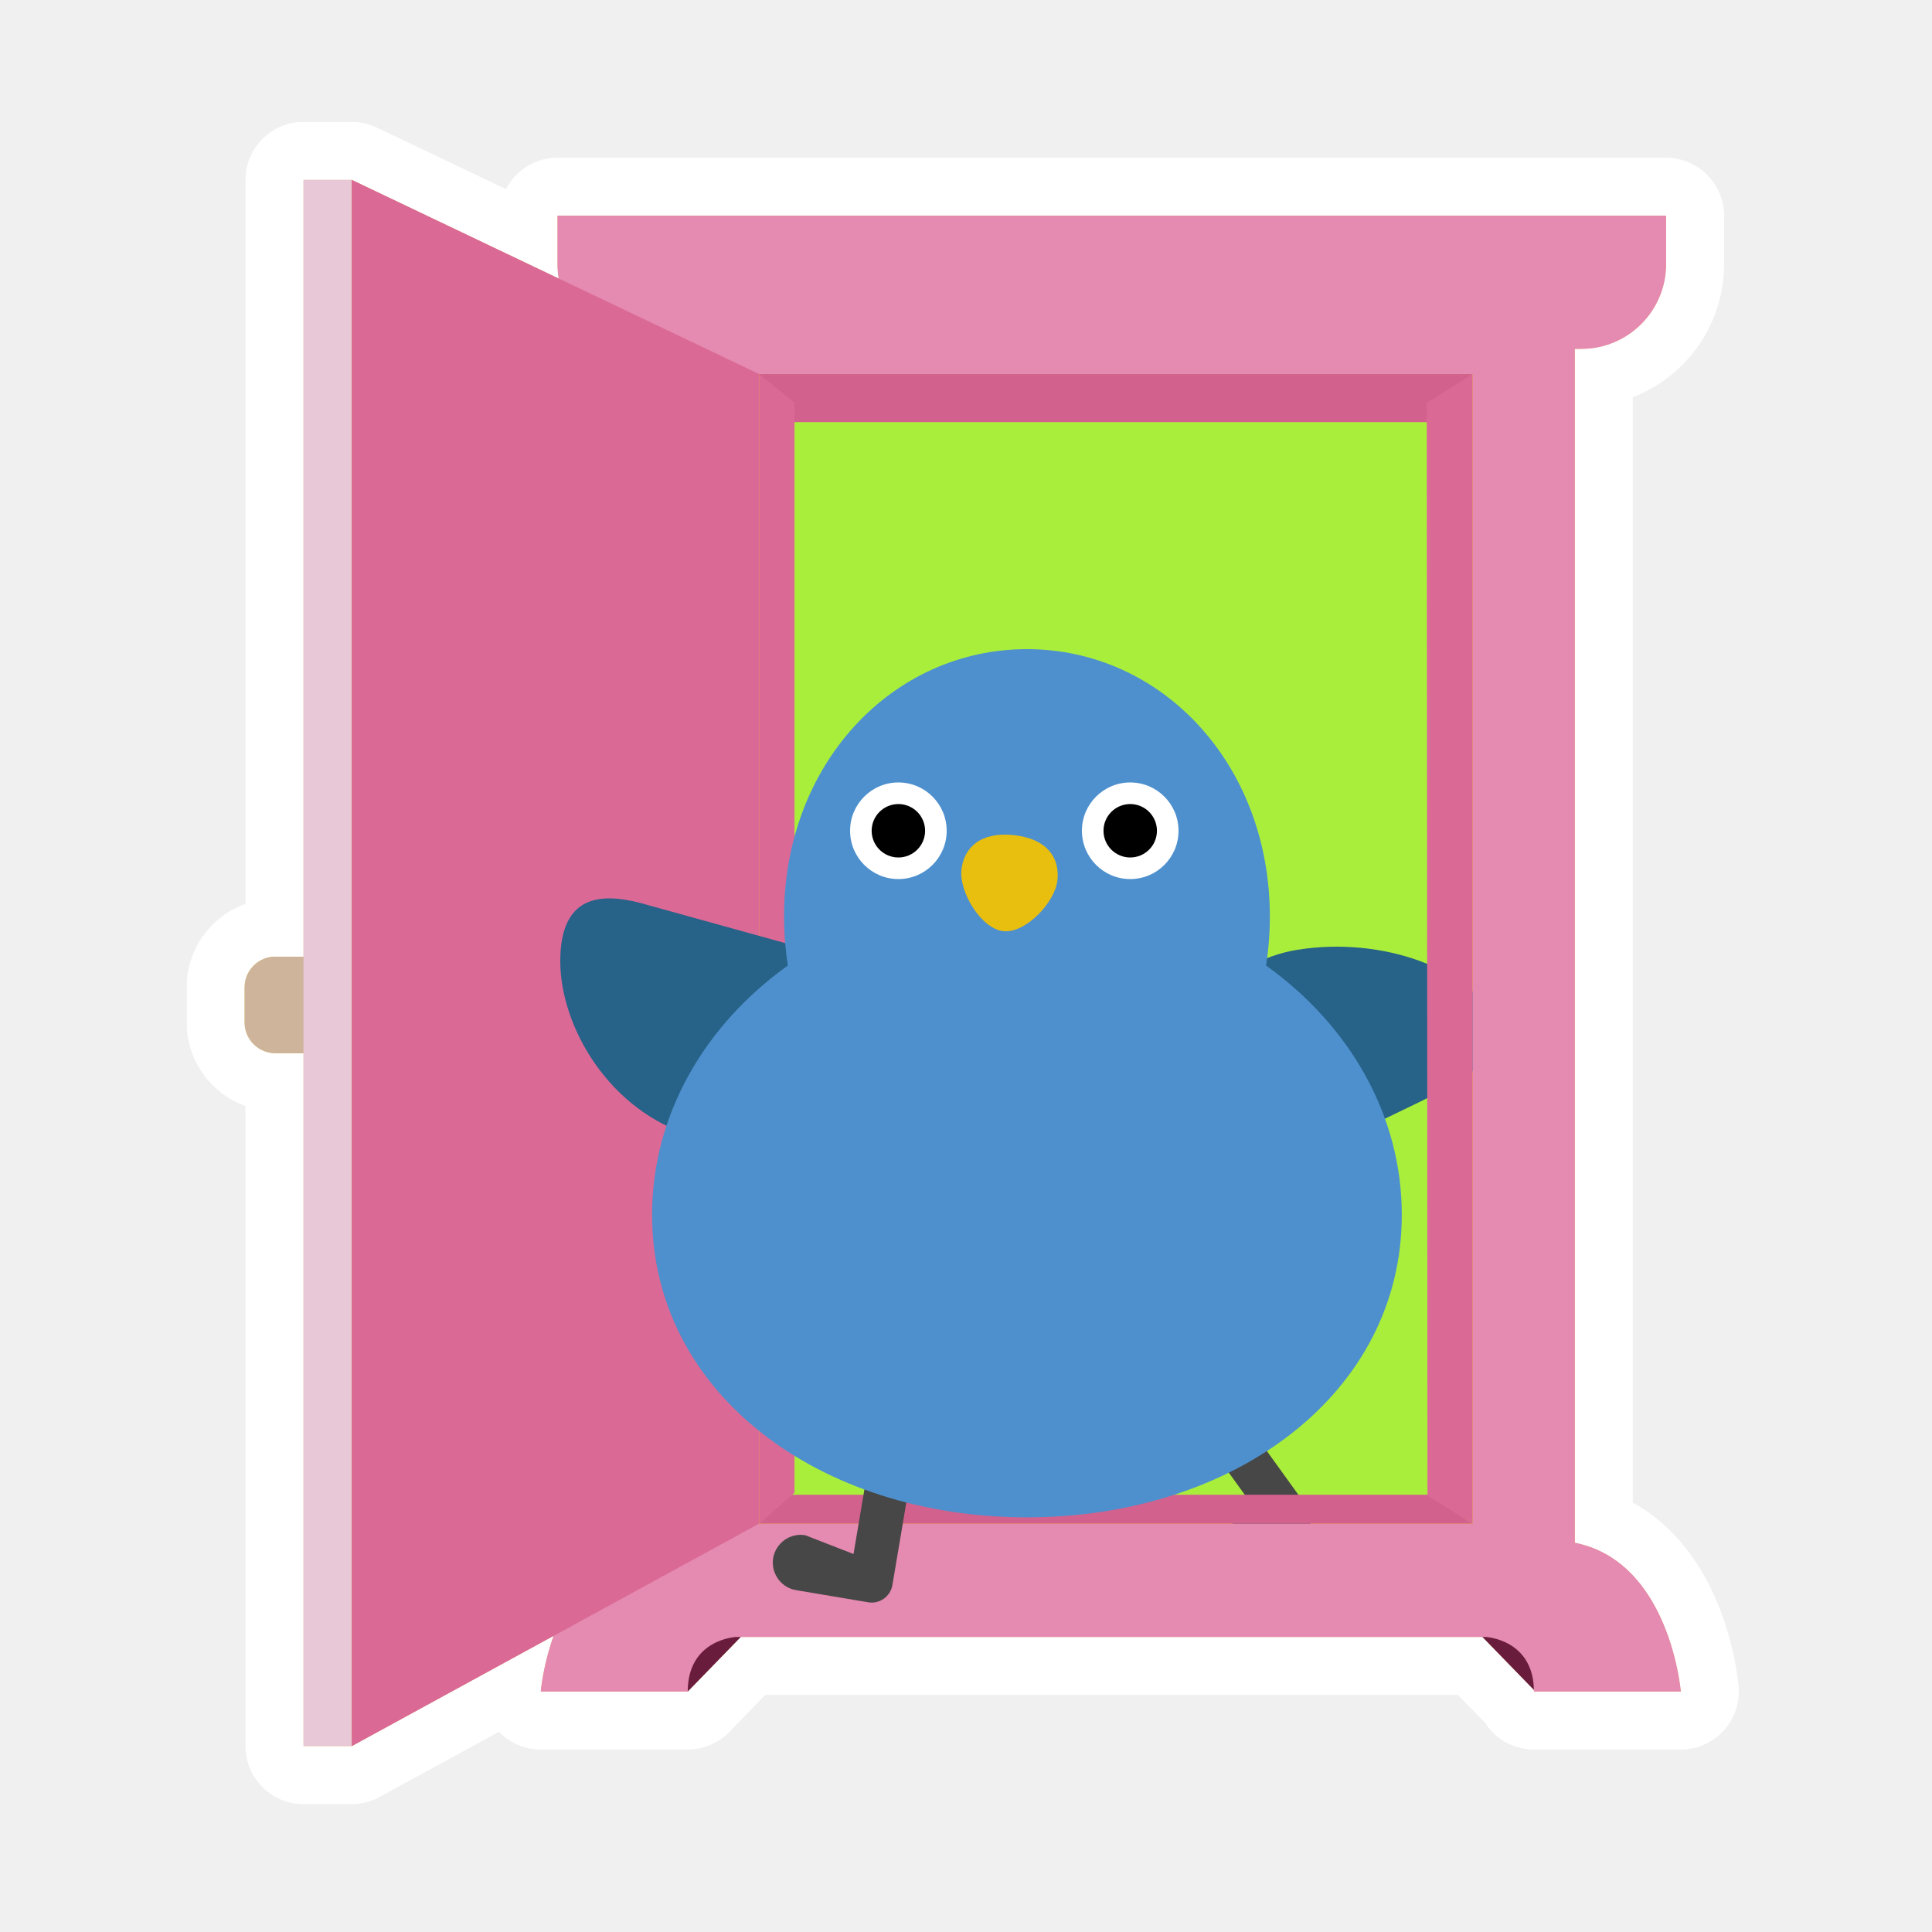
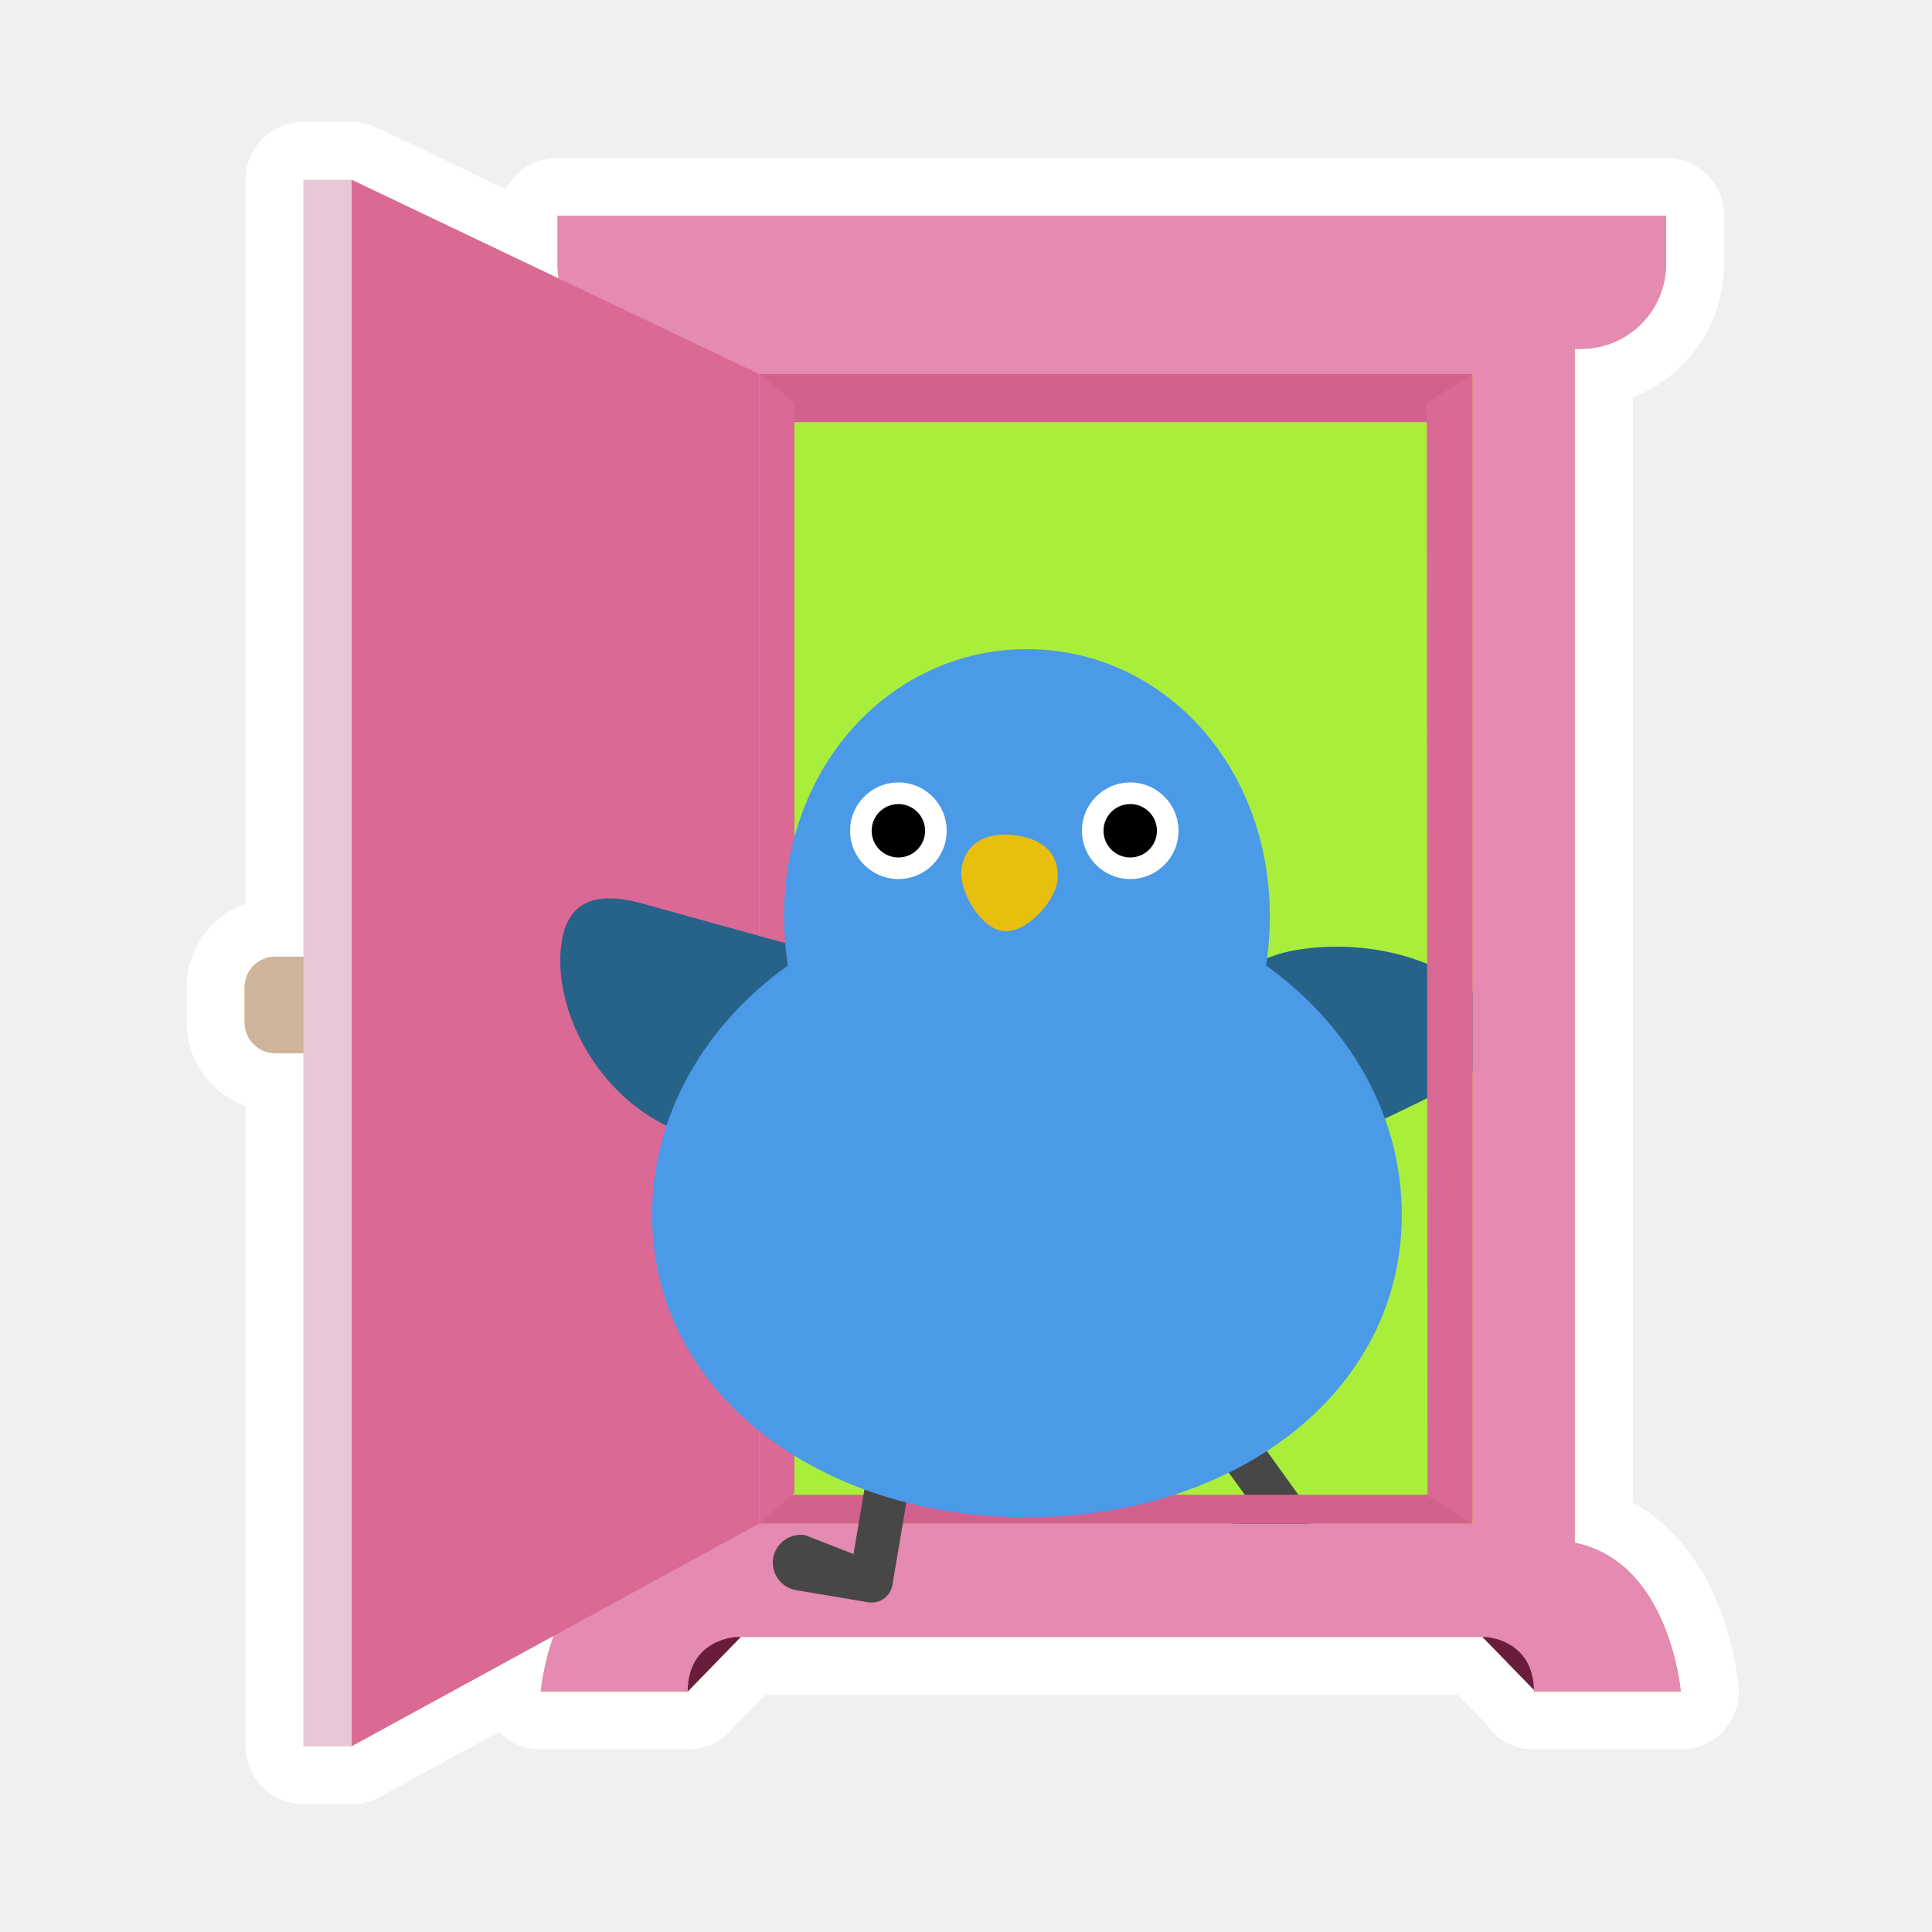
<svg xmlns="http://www.w3.org/2000/svg" width="200" height="200" viewBox="0 0 200 200" fill="none">
-   <mask id="path-1-outside-1_774_10171" maskUnits="userSpaceOnUse" x="19.32" y="12.617" width="161" height="175" fill="black">
+   <mask id="path-1-outside-1_898_3633" maskUnits="userSpaceOnUse" x="19.32" y="12.617" width="161" height="175" fill="black">
    <rect fill="white" x="19.32" y="12.617" width="161" height="175" />
    <path d="M57.839 28.831C57.755 28.346 57.711 27.846 57.711 27.337V22.331H172.474V27.337C172.474 32.183 168.542 36.116 163.695 36.116H163.024V159.706C172.859 161.666 173.995 175.047 174 175.111H158.79C158.79 175.053 158.785 174.995 158.784 174.938L153.462 169.46H76.686L71.198 175.105C71.197 175.103 71.195 175.101 71.193 175.099C71.193 175.103 71.193 175.107 71.193 175.111H55.976C55.978 175.081 56.203 172.447 57.304 169.349L36.413 180.763H31.416V109.03H28.506C26.754 109.03 25.32 107.605 25.32 105.845V102.214C25.32 100.462 26.745 99.028 28.506 99.027V99.036H31.416V18.617H36.413L57.839 28.831ZM71.202 175.111H71.193L71.198 175.105C71.2 175.107 71.201 175.109 71.202 175.111Z" />
  </mask>
  <path d="M57.839 28.831C57.755 28.346 57.711 27.846 57.711 27.337V22.331H172.474V27.337C172.474 32.183 168.542 36.116 163.695 36.116H163.024V159.706C172.859 161.666 173.995 175.047 174 175.111H158.79C158.79 175.053 158.785 174.995 158.784 174.938L153.462 169.46H76.686L71.198 175.105C71.197 175.103 71.195 175.101 71.193 175.099C71.193 175.103 71.193 175.107 71.193 175.111H55.976C55.978 175.081 56.203 172.447 57.304 169.349L36.413 180.763H31.416V109.03H28.506C26.754 109.03 25.32 107.605 25.32 105.845V102.214C25.32 100.462 26.745 99.028 28.506 99.027V99.036H31.416V18.617H36.413L57.839 28.831ZM71.202 175.111H71.193L71.198 175.105C71.2 175.107 71.201 175.109 71.202 175.111Z" fill="#E8BE0F" />
-   <path d="M57.839 28.831L55.257 34.247C57.281 35.212 59.673 34.968 61.46 33.615C63.248 32.262 64.132 30.025 63.752 27.816L57.839 28.831ZM57.711 22.331V16.331C54.397 16.331 51.711 19.017 51.711 22.331H57.711ZM172.474 22.331H178.474C178.474 19.017 175.787 16.331 172.474 16.331V22.331ZM163.695 36.116L163.695 42.116L163.696 42.116L163.695 36.116ZM163.024 36.116V30.116C159.711 30.116 157.024 32.803 157.024 36.116H163.024ZM163.024 159.706H157.024C157.024 162.568 159.045 165.031 161.851 165.59L163.024 159.706ZM174 175.111V181.111C175.679 181.111 177.28 180.408 178.417 179.173C179.553 177.937 180.119 176.282 179.979 174.609L174 175.111ZM158.79 175.111L152.79 175.111C152.79 178.425 155.476 181.111 158.79 181.111V175.111ZM158.784 174.938L164.783 174.817C164.752 173.298 164.146 171.846 163.087 170.756L158.784 174.938ZM153.462 169.46L157.765 165.279C156.635 164.116 155.083 163.46 153.462 163.46V169.46ZM76.686 169.46V163.46C75.065 163.46 73.513 164.116 72.383 165.278L76.686 169.46ZM71.193 175.099L75.93 171.416C74.358 169.393 71.674 168.592 69.251 169.422C66.827 170.251 65.197 172.528 65.193 175.09L71.193 175.099ZM55.976 175.111L49.997 174.606C49.855 176.279 50.422 177.935 51.558 179.171C52.694 180.408 54.296 181.111 55.976 181.111V175.111ZM57.304 169.349L62.958 171.357C63.79 169.013 63.09 166.397 61.197 164.783C59.303 163.169 56.61 162.89 54.427 164.083L57.304 169.349ZM36.413 180.763V186.763C37.418 186.763 38.408 186.51 39.29 186.028L36.413 180.763ZM31.416 180.763H25.416C25.416 184.076 28.102 186.763 31.416 186.763V180.763ZM31.416 109.03H37.416C37.416 105.717 34.73 103.03 31.416 103.03V109.03ZM28.506 109.03L28.505 115.03H28.506V109.03ZM25.32 105.845L19.32 105.845L19.32 105.845L25.32 105.845ZM28.506 99.027H34.506C34.506 97.436 33.874 95.91 32.748 94.784C31.623 93.659 30.096 93.027 28.505 93.027L28.506 99.027ZM28.506 99.036H22.506C22.506 102.35 25.192 105.036 28.506 105.036V99.036ZM31.416 99.036V105.036C34.73 105.036 37.416 102.35 37.416 99.036H31.416ZM31.416 18.617V12.617C28.102 12.617 25.416 15.303 25.416 18.617H31.416ZM36.413 18.617L38.995 13.201C38.189 12.817 37.306 12.617 36.413 12.617V18.617ZM71.202 175.111V181.111C73.502 181.111 75.599 179.797 76.602 177.728C77.604 175.658 77.336 173.197 75.911 171.393L71.202 175.111ZM57.839 28.831L63.752 27.816C63.725 27.655 63.711 27.495 63.711 27.337H57.711H51.711C51.711 28.197 51.786 29.036 51.925 29.846L57.839 28.831ZM57.711 27.337H63.711V22.331H57.711H51.711V27.337H57.711ZM57.711 22.331V28.331H172.474V22.331V16.331H57.711V22.331ZM172.474 22.331H166.474V27.337H172.474H178.474V22.331H172.474ZM172.474 27.337H166.474C166.474 28.87 165.227 30.116 163.695 30.116L163.695 36.116L163.696 42.116C171.856 42.116 178.474 35.496 178.474 27.337H172.474ZM163.695 36.116V30.116H163.024V36.116V42.116H163.695V36.116ZM163.024 36.116H157.024V159.706H163.024H169.024V36.116H163.024ZM163.024 159.706L161.851 165.59C163.911 166.001 165.482 167.627 166.668 170.447C167.823 173.191 168.039 175.824 168.021 175.613L174 175.111L179.979 174.609C179.956 174.334 179.602 170.244 177.729 165.793C175.887 161.416 171.973 155.372 164.197 153.822L163.024 159.706ZM174 175.111V169.111H158.79V175.111V181.111H174V175.111ZM158.79 175.111L164.79 175.111C164.79 175.017 164.788 174.937 164.786 174.878C164.784 174.821 164.782 174.773 164.781 174.751C164.78 174.715 164.78 174.729 164.78 174.73C164.781 174.739 164.782 174.772 164.783 174.817L158.784 174.938L152.785 175.058C152.787 175.132 152.789 175.194 152.791 175.232C152.792 175.251 152.792 175.267 152.793 175.278C152.793 175.283 152.793 175.288 152.793 175.291C152.794 175.294 152.794 175.296 152.794 175.297C152.794 175.3 152.794 175.296 152.793 175.29C152.793 175.284 152.793 175.272 152.792 175.257C152.791 175.227 152.79 175.176 152.79 175.111L158.79 175.111ZM158.784 174.938L163.087 170.756L157.765 165.279L153.462 169.46L149.159 173.641L154.481 179.119L158.784 174.938ZM153.462 169.46V163.46H76.686V169.46V175.46H153.462V169.46ZM76.686 169.46L72.383 165.278L66.896 170.924L71.198 175.105L75.501 179.287L80.988 173.642L76.686 169.46ZM71.198 175.105L75.92 171.403C75.96 171.454 75.994 171.5 76.023 171.539C76.052 171.577 76.076 171.611 76.094 171.637C76.113 171.664 76.128 171.685 76.137 171.698C76.141 171.705 76.145 171.71 76.147 171.714C76.149 171.716 76.15 171.717 76.15 171.718C76.151 171.719 76.151 171.719 76.151 171.72C76.152 171.72 76.15 171.718 76.149 171.715C76.147 171.713 76.143 171.708 76.139 171.701C76.131 171.689 76.117 171.669 76.099 171.644C76.081 171.619 76.058 171.586 76.03 171.548C76.002 171.51 75.969 171.465 75.93 171.416L71.193 175.099L66.457 178.782C66.418 178.732 66.385 178.688 66.358 178.651C66.331 178.613 66.308 178.581 66.29 178.557C66.273 178.532 66.259 178.512 66.251 178.501C66.247 178.495 66.244 178.49 66.242 178.488C66.241 178.486 66.239 178.483 66.24 178.485C66.24 178.485 66.242 178.488 66.245 178.491C66.247 178.495 66.251 178.501 66.256 178.508C66.266 178.521 66.281 178.543 66.3 178.57C66.319 178.597 66.343 178.631 66.372 178.671C66.402 178.71 66.436 178.757 66.477 178.808L71.198 175.105ZM71.193 175.099L65.193 175.09C65.193 175.098 65.193 175.104 65.193 175.107C65.193 175.108 65.193 175.111 65.193 175.111C65.193 175.112 65.193 175.112 65.193 175.111L71.193 175.111L77.193 175.111C77.193 175.109 77.193 175.107 77.193 175.105C77.193 175.104 77.193 175.104 77.193 175.103C77.193 175.102 77.193 175.104 77.193 175.107L71.193 175.099ZM71.193 175.111V169.111H55.976V175.111V181.111H71.193V175.111ZM55.976 175.111L61.954 175.617C61.936 175.831 62.101 173.769 62.958 171.357L57.304 169.349L51.65 167.34C50.306 171.124 50.02 174.331 49.997 174.606L55.976 175.111ZM57.304 169.349L54.427 164.083L33.536 175.497L36.413 180.763L39.29 186.028L60.181 174.614L57.304 169.349ZM36.413 180.763V174.763H31.416V180.763V186.763H36.413V180.763ZM31.416 180.763H37.416V109.03H31.416H25.416V180.763H31.416ZM31.416 109.03V103.03H28.506V109.03V115.03H31.416V109.03ZM28.506 109.03L28.507 103.03C30.057 103.03 31.32 104.281 31.32 105.844L25.32 105.845L19.32 105.845C19.321 110.93 23.45 115.03 28.505 115.03L28.506 109.03ZM25.32 105.845H31.32V102.214H25.32H19.32V105.845H25.32ZM25.32 102.214H31.32C31.32 103.763 30.071 105.027 28.507 105.027L28.506 99.027L28.505 93.027C23.419 93.028 19.32 97.16 19.32 102.214H25.32ZM28.506 99.027H22.506V99.036H28.506H34.506V99.027H28.506ZM28.506 99.036V105.036H31.416V99.036V93.036H28.506V99.036ZM31.416 99.036H37.416V18.617H31.416H25.416V99.036H31.416ZM31.416 18.617V24.617H36.413V18.617V12.617H31.416V18.617ZM36.413 18.617L33.831 24.033L55.257 34.247L57.839 28.831L60.421 23.415L38.995 13.201L36.413 18.617ZM71.202 175.111V169.111H71.193V175.111V181.111H71.202V175.111ZM71.193 175.111L75.803 178.952L75.808 178.947L71.198 175.105L66.589 171.264L66.584 171.27L71.193 175.111ZM71.198 175.105L66.477 178.808C66.405 178.716 66.344 178.633 66.294 178.562C66.244 178.491 66.203 178.429 66.172 178.382C66.156 178.358 66.142 178.336 66.131 178.318C66.12 178.301 66.11 178.285 66.103 178.273C66.096 178.262 66.09 178.252 66.087 178.247C66.084 178.242 66.081 178.238 66.082 178.239C66.082 178.239 66.083 178.24 66.084 178.242C66.085 178.244 66.086 178.247 66.088 178.25C66.092 178.256 66.099 178.267 66.106 178.279C66.114 178.292 66.125 178.308 66.137 178.327C66.149 178.346 66.163 178.368 66.179 178.393C66.212 178.443 66.254 178.506 66.305 178.579C66.357 178.651 66.42 178.737 66.493 178.83L71.202 175.111L75.911 171.393C75.984 171.486 76.047 171.57 76.098 171.643C76.149 171.715 76.191 171.778 76.223 171.827C76.239 171.851 76.253 171.873 76.265 171.892C76.277 171.911 76.287 171.927 76.295 171.939C76.302 171.951 76.309 171.962 76.312 171.968C76.314 171.971 76.316 171.973 76.317 171.975C76.318 171.976 76.318 171.977 76.318 171.977C76.319 171.977 76.319 171.978 76.319 171.978C76.319 171.978 76.318 171.977 76.317 171.976C76.317 171.974 76.315 171.972 76.313 171.969C76.31 171.963 76.304 171.954 76.297 171.942C76.289 171.93 76.279 171.914 76.268 171.896C76.256 171.878 76.243 171.856 76.227 171.832C76.195 171.784 76.154 171.722 76.104 171.651C76.053 171.579 75.992 171.495 75.92 171.403L71.198 175.105Z" fill="white" mask="url(#path-1-outside-1_774_10171)" />
+   <path d="M57.839 28.831L55.257 34.247C57.281 35.212 59.673 34.968 61.46 33.615C63.248 32.262 64.132 30.025 63.752 27.816L57.839 28.831ZM57.711 22.331V16.331C54.397 16.331 51.711 19.017 51.711 22.331H57.711ZM172.474 22.331H178.474C178.474 19.017 175.787 16.331 172.474 16.331V22.331ZM163.695 36.116L163.695 42.116L163.696 42.116L163.695 36.116ZM163.024 36.116V30.116C159.711 30.116 157.024 32.803 157.024 36.116H163.024ZM163.024 159.706H157.024C157.024 162.568 159.045 165.031 161.851 165.59L163.024 159.706ZM174 175.111V181.111C175.679 181.111 177.28 180.408 178.417 179.173C179.553 177.937 180.119 176.282 179.979 174.609L174 175.111ZM158.79 175.111L152.79 175.111C152.79 178.425 155.476 181.111 158.79 181.111V175.111ZM158.784 174.938L164.783 174.817C164.752 173.298 164.146 171.846 163.087 170.756L158.784 174.938ZM153.462 169.46L157.765 165.279C156.635 164.116 155.083 163.46 153.462 163.46V169.46ZM76.686 169.46V163.46C75.065 163.46 73.513 164.116 72.383 165.278L76.686 169.46ZM71.193 175.099L75.93 171.416C74.358 169.393 71.674 168.592 69.251 169.422C66.827 170.251 65.197 172.528 65.193 175.09L71.193 175.099ZM55.976 175.111L49.997 174.606C49.855 176.279 50.422 177.935 51.558 179.171C52.694 180.408 54.296 181.111 55.976 181.111V175.111ZM57.304 169.349L62.958 171.357C63.79 169.013 63.09 166.397 61.197 164.783C59.303 163.169 56.61 162.89 54.427 164.083L57.304 169.349ZM36.413 180.763V186.763C37.418 186.763 38.408 186.51 39.29 186.028L36.413 180.763ZM31.416 180.763H25.416C25.416 184.076 28.102 186.763 31.416 186.763V180.763ZM31.416 109.03H37.416C37.416 105.717 34.73 103.03 31.416 103.03V109.03ZM28.506 109.03L28.505 115.03H28.506V109.03ZM25.32 105.845L19.32 105.845L19.32 105.845L25.32 105.845ZM28.506 99.027H34.506C34.506 97.436 33.874 95.91 32.748 94.784C31.623 93.659 30.096 93.027 28.505 93.027L28.506 99.027ZM28.506 99.036H22.506C22.506 102.35 25.192 105.036 28.506 105.036V99.036ZM31.416 99.036V105.036C34.73 105.036 37.416 102.35 37.416 99.036H31.416ZM31.416 18.617V12.617C28.102 12.617 25.416 15.303 25.416 18.617H31.416ZM36.413 18.617L38.995 13.201C38.189 12.817 37.306 12.617 36.413 12.617V18.617ZM71.202 175.111V181.111C73.502 181.111 75.599 179.797 76.602 177.728C77.604 175.658 77.336 173.197 75.911 171.393L71.202 175.111ZM57.839 28.831L63.752 27.816C63.725 27.655 63.711 27.495 63.711 27.337H57.711H51.711C51.711 28.197 51.786 29.036 51.925 29.846L57.839 28.831ZM57.711 27.337H63.711V22.331H57.711H51.711V27.337H57.711ZM57.711 22.331V28.331H172.474V22.331V16.331H57.711V22.331ZM172.474 22.331H166.474V27.337H172.474H178.474V22.331H172.474ZM172.474 27.337H166.474C166.474 28.87 165.227 30.116 163.695 30.116L163.695 36.116L163.696 42.116C171.856 42.116 178.474 35.496 178.474 27.337H172.474ZM163.695 36.116V30.116H163.024V36.116V42.116H163.695V36.116ZM163.024 36.116H157.024V159.706H163.024H169.024V36.116H163.024ZM163.024 159.706L161.851 165.59C163.911 166.001 165.482 167.627 166.668 170.447C167.823 173.191 168.039 175.824 168.021 175.613L174 175.111L179.979 174.609C179.956 174.334 179.602 170.244 177.729 165.793C175.887 161.416 171.973 155.372 164.197 153.822L163.024 159.706ZM174 175.111V169.111H158.79V175.111V181.111H174V175.111ZM158.79 175.111L164.79 175.111C164.79 175.017 164.788 174.937 164.786 174.878C164.784 174.821 164.782 174.773 164.781 174.751C164.78 174.715 164.78 174.729 164.78 174.73C164.781 174.739 164.782 174.772 164.783 174.817L158.784 174.938L152.785 175.058C152.787 175.132 152.789 175.194 152.791 175.232C152.792 175.251 152.792 175.267 152.793 175.278C152.793 175.283 152.793 175.288 152.793 175.291C152.794 175.294 152.794 175.296 152.794 175.297C152.794 175.3 152.794 175.296 152.793 175.29C152.793 175.284 152.793 175.272 152.792 175.257C152.791 175.227 152.79 175.176 152.79 175.111L158.79 175.111ZM158.784 174.938L163.087 170.756L157.765 165.279L153.462 169.46L149.159 173.641L154.481 179.119L158.784 174.938ZM153.462 169.46V163.46H76.686V169.46V175.46H153.462V169.46ZM76.686 169.46L72.383 165.278L66.896 170.924L71.198 175.105L75.501 179.287L80.988 173.642L76.686 169.46ZM71.198 175.105L75.92 171.403C75.96 171.454 75.994 171.5 76.023 171.539C76.052 171.577 76.076 171.611 76.094 171.637C76.113 171.664 76.128 171.685 76.137 171.698C76.141 171.705 76.145 171.71 76.147 171.714C76.149 171.716 76.15 171.717 76.15 171.718C76.151 171.719 76.151 171.719 76.151 171.72C76.152 171.72 76.15 171.718 76.149 171.715C76.147 171.713 76.143 171.708 76.139 171.701C76.131 171.689 76.117 171.669 76.099 171.644C76.081 171.619 76.058 171.586 76.03 171.548C76.002 171.51 75.969 171.465 75.93 171.416L71.193 175.099L66.457 178.782C66.418 178.732 66.385 178.688 66.358 178.651C66.331 178.613 66.308 178.581 66.29 178.557C66.273 178.532 66.259 178.512 66.251 178.501C66.247 178.495 66.244 178.49 66.242 178.488C66.241 178.486 66.239 178.483 66.24 178.485C66.24 178.485 66.242 178.488 66.245 178.491C66.247 178.495 66.251 178.501 66.256 178.508C66.266 178.521 66.281 178.543 66.3 178.57C66.319 178.597 66.343 178.631 66.372 178.671C66.402 178.71 66.436 178.757 66.477 178.808L71.198 175.105ZM71.193 175.099L65.193 175.09C65.193 175.098 65.193 175.104 65.193 175.107C65.193 175.108 65.193 175.111 65.193 175.111C65.193 175.112 65.193 175.112 65.193 175.111L71.193 175.111L77.193 175.111C77.193 175.109 77.193 175.107 77.193 175.105C77.193 175.104 77.193 175.104 77.193 175.103C77.193 175.102 77.193 175.104 77.193 175.107L71.193 175.099ZM71.193 175.111V169.111H55.976V175.111V181.111H71.193V175.111ZM55.976 175.111L61.954 175.617C61.936 175.831 62.101 173.769 62.958 171.357L57.304 169.349L51.65 167.34C50.306 171.124 50.02 174.331 49.997 174.606L55.976 175.111ZM57.304 169.349L54.427 164.083L33.536 175.497L36.413 180.763L39.29 186.028L60.181 174.614L57.304 169.349ZM36.413 180.763V174.763H31.416V180.763V186.763H36.413V180.763ZM31.416 180.763H37.416V109.03H31.416H25.416V180.763H31.416ZM31.416 109.03V103.03H28.506V109.03V115.03H31.416V109.03ZM28.506 109.03L28.507 103.03C30.057 103.03 31.32 104.281 31.32 105.844L25.32 105.845L19.32 105.845C19.321 110.93 23.45 115.03 28.505 115.03L28.506 109.03ZM25.32 105.845H31.32V102.214H25.32H19.32V105.845H25.32ZM25.32 102.214H31.32C31.32 103.763 30.071 105.027 28.507 105.027L28.506 99.027L28.505 93.027C23.419 93.028 19.32 97.16 19.32 102.214H25.32ZM28.506 99.027H22.506V99.036H28.506H34.506V99.027H28.506ZM28.506 99.036V105.036H31.416V99.036V93.036H28.506V99.036ZM31.416 99.036H37.416V18.617H31.416H25.416V99.036H31.416ZM31.416 18.617V24.617H36.413V18.617V12.617H31.416V18.617ZM36.413 18.617L33.831 24.033L55.257 34.247L57.839 28.831L60.421 23.415L38.995 13.201L36.413 18.617ZM71.202 175.111V169.111H71.193V175.111V181.111H71.202V175.111ZM71.193 175.111L75.803 178.952L75.808 178.947L71.198 175.105L66.589 171.264L66.584 171.27L71.193 175.111ZM71.198 175.105L66.477 178.808C66.405 178.716 66.344 178.633 66.294 178.562C66.244 178.491 66.203 178.429 66.172 178.382C66.156 178.358 66.142 178.336 66.131 178.318C66.12 178.301 66.11 178.285 66.103 178.273C66.096 178.262 66.09 178.252 66.087 178.247C66.084 178.242 66.081 178.238 66.082 178.239C66.082 178.239 66.083 178.24 66.084 178.242C66.085 178.244 66.086 178.247 66.088 178.25C66.092 178.256 66.099 178.267 66.106 178.279C66.114 178.292 66.125 178.308 66.137 178.327C66.149 178.346 66.163 178.368 66.179 178.393C66.212 178.443 66.254 178.506 66.305 178.579C66.357 178.651 66.42 178.737 66.493 178.83L71.202 175.111L75.911 171.393C75.984 171.486 76.047 171.57 76.098 171.643C76.149 171.715 76.191 171.778 76.223 171.827C76.239 171.851 76.253 171.873 76.265 171.892C76.277 171.911 76.287 171.927 76.295 171.939C76.302 171.951 76.309 171.962 76.312 171.968C76.314 171.971 76.316 171.973 76.317 171.975C76.318 171.976 76.318 171.977 76.318 171.977C76.319 171.977 76.319 171.978 76.319 171.978C76.319 171.978 76.318 171.977 76.317 171.976C76.317 171.974 76.315 171.972 76.313 171.969C76.31 171.963 76.304 171.954 76.297 171.942C76.289 171.93 76.279 171.914 76.268 171.896C76.256 171.878 76.243 171.856 76.227 171.832C76.195 171.784 76.154 171.722 76.104 171.651C76.053 171.579 75.992 171.495 75.92 171.403L71.198 175.105Z" fill="white" mask="url(#path-1-outside-1_898_3633)" />
  <path d="M148.51 41.625H81.431V154.82H148.51V41.625Z" fill="#AAEE3C" />
  <path d="M121.352 136.625L135.296 155.969C135.991 156.942 135.773 158.308 134.801 159.013L128.655 163.44C127.372 164.362 125.561 164.069 124.63 162.786C124.169 162.14 124.01 161.369 124.127 160.639C124.244 159.91 124.638 159.231 125.284 158.761L130.181 156.573L117.696 139.258C117 138.285 117.218 136.919 118.19 136.214L118.308 136.13C119.281 135.435 120.647 135.653 121.352 136.625Z" fill="#474747" />
  <path d="M125.756 122C125.756 122 136.825 119.041 142.862 116.053C149.12 112.961 156.805 110.002 154.62 105.444C152.205 100.392 143.226 96.9 134.323 98.318C126.887 99.498 121.348 106.367 119 111.267" fill="#276288" />
  <path d="M65.861 31.873V38.724H152.426V157.721H65.861V161.142H163.024V159.348V157.721V38.724V31.873H65.861Z" fill="#E58AB0" />
  <path d="M57.711 22.331H172.474V27.337C172.474 32.184 168.541 36.116 163.695 36.116H66.49C61.643 36.116 57.711 32.184 57.711 27.337V22.331Z" fill="#E58AB0" />
  <path d="M78.589 38.724L81.574 43.7H147.839L152.426 38.724H78.589Z" fill="#D2618E" />
  <path d="M78.589 157.721L81.574 154.736H147.839L152.426 157.721H78.589Z" fill="#D2618E" />
  <path d="M152.426 38.724L147.697 41.7L147.773 154.82L152.426 157.721V38.724Z" fill="#DA6996" />
  <path d="M78.589 38.724L82.245 41.7V154.535L78.589 157.721V38.724Z" fill="#DA6996" />
  <path d="M28.506 99.036H35.323V109.031H28.506C26.754 109.031 25.32 107.605 25.32 105.844V102.214C25.32 100.461 26.745 99.028 28.506 99.028V99.036Z" fill="#CDB49A" />
  <path d="M71.194 175.112L76.686 169.46C76.686 169.46 75.763 166.307 73.483 167.616C71.202 168.924 69.785 173.317 71.202 175.112H71.194Z" fill="#691C3C" />
  <path d="M158.807 174.96L153.314 169.308C153.314 169.308 154.237 166.156 156.517 167.464C158.798 168.772 160.215 173.165 158.798 174.96H158.807Z" fill="#691C3C" />
  <path d="M174 175.112H158.79C158.79 169.678 153.793 169.46 153.793 169.46H76.191C76.191 169.46 71.194 169.678 71.194 175.112H55.975C55.975 175.112 57.283 159.465 69.45 159.465H160.526C172.7 159.465 174 175.112 174 175.112Z" fill="#E58AB0" />
  <path d="M36.413 18.617H31.416V180.763H36.413V18.617Z" fill="#E8C7D7" />
  <path d="M78.589 38.724L36.413 18.617V180.763L78.589 157.721V38.724Z" fill="#DA6996" />
  <path d="M96.348 140.563L92.382 164.083C92.18 165.265 91.057 166.07 89.874 165.868L82.404 164.611C80.844 164.351 79.779 162.85 80.039 161.29C80.173 160.511 80.609 159.857 81.213 159.421C81.817 158.993 82.58 158.792 83.359 158.926L88.357 160.871L91.904 139.817C92.105 138.635 93.228 137.83 94.411 138.031L94.553 138.056C95.736 138.257 96.54 139.381 96.339 140.563H96.348Z" fill="#474747" />
  <path d="M89 111.744C84.93 116.08 79.074 119.786 71.776 117.624C63.044 115.039 58.029 106.287 58 99.572C57.971 92.091 62.863 92.445 67.114 93.704L86.468 99.069" fill="#276288" />
-   <path d="M145.114 125.758C145.114 144.264 127.741 157.076 106.309 157.076C84.877 157.076 67.504 144.264 67.504 125.758C67.504 115.378 72.971 106.096 81.557 99.95C81.306 98.306 81.163 96.613 81.163 94.885C81.163 79.021 92.424 67.199 106.309 67.199C120.194 67.199 131.455 79.021 131.455 94.885C131.455 96.613 131.321 98.306 131.061 99.95C139.647 106.096 145.114 115.378 145.114 125.758Z" fill="#4E90CD" />
+   <path d="M145.114 125.758C145.114 144.264 127.741 157.076 106.309 157.076C84.877 157.076 67.504 144.264 67.504 125.758C67.504 115.378 72.971 106.096 81.557 99.95C81.306 98.306 81.163 96.613 81.163 94.885C81.163 79.021 92.424 67.199 106.309 67.199C120.194 67.199 131.455 79.021 131.455 94.885C131.455 96.613 131.321 98.306 131.061 99.95C139.647 106.096 145.114 115.378 145.114 125.758Z" fill="#4B9AE8" />
  <path d="M93 91C95.761 91 98 88.761 98 86C98 83.239 95.761 81 93 81C90.239 81 88 83.239 88 86C88 88.761 90.239 91 93 91Z" fill="white" />
-   <path d="M93 88.058C94.137 88.058 95.058 87.137 95.058 86.001C95.058 84.864 94.137 83.943 93 83.943C91.864 83.943 90.942 84.864 90.942 86.001C90.942 87.137 91.864 88.058 93 88.058Z" fill="black" stroke="black" stroke-width="1.416" stroke-miterlimit="10" />
+   <path d="M93 83.234C94.527 83.234 95.766 84.473 95.767 86C95.767 87.528 94.527 88.766 93 88.767C91.473 88.766 90.234 87.528 90.234 86C90.235 84.473 91.473 83.234 93 83.234Z" fill="black" />
  <path d="M117 91C119.762 91 122 88.761 122 86C122 83.239 119.762 81 117 81C114.239 81 112 83.239 112 86C112 88.761 114.239 91 117 91Z" fill="white" />
-   <path d="M117 88.058C118.137 88.058 119.058 87.137 119.058 86.001C119.058 84.864 118.137 83.943 117 83.943C115.863 83.943 114.942 84.864 114.942 86.001C114.942 87.137 115.863 88.058 117 88.058Z" fill="black" stroke="black" stroke-width="1.416" stroke-miterlimit="10" />
+   <path d="M117 83.234C118.527 83.234 119.766 84.473 119.767 86C119.767 87.528 118.527 88.766 117 88.767C115.473 88.766 114.234 87.528 114.234 86C114.235 84.473 115.473 83.234 117 83.234Z" fill="black" />
  <path d="M109.469 91.118C109.223 93.401 106.183 96.641 103.867 96.393C101.551 96.145 99.281 92.327 99.527 90.044C99.772 87.761 101.49 86.081 104.943 86.451C108.439 86.832 109.715 88.835 109.469 91.118Z" fill="#E8BE0F" />
</svg>
